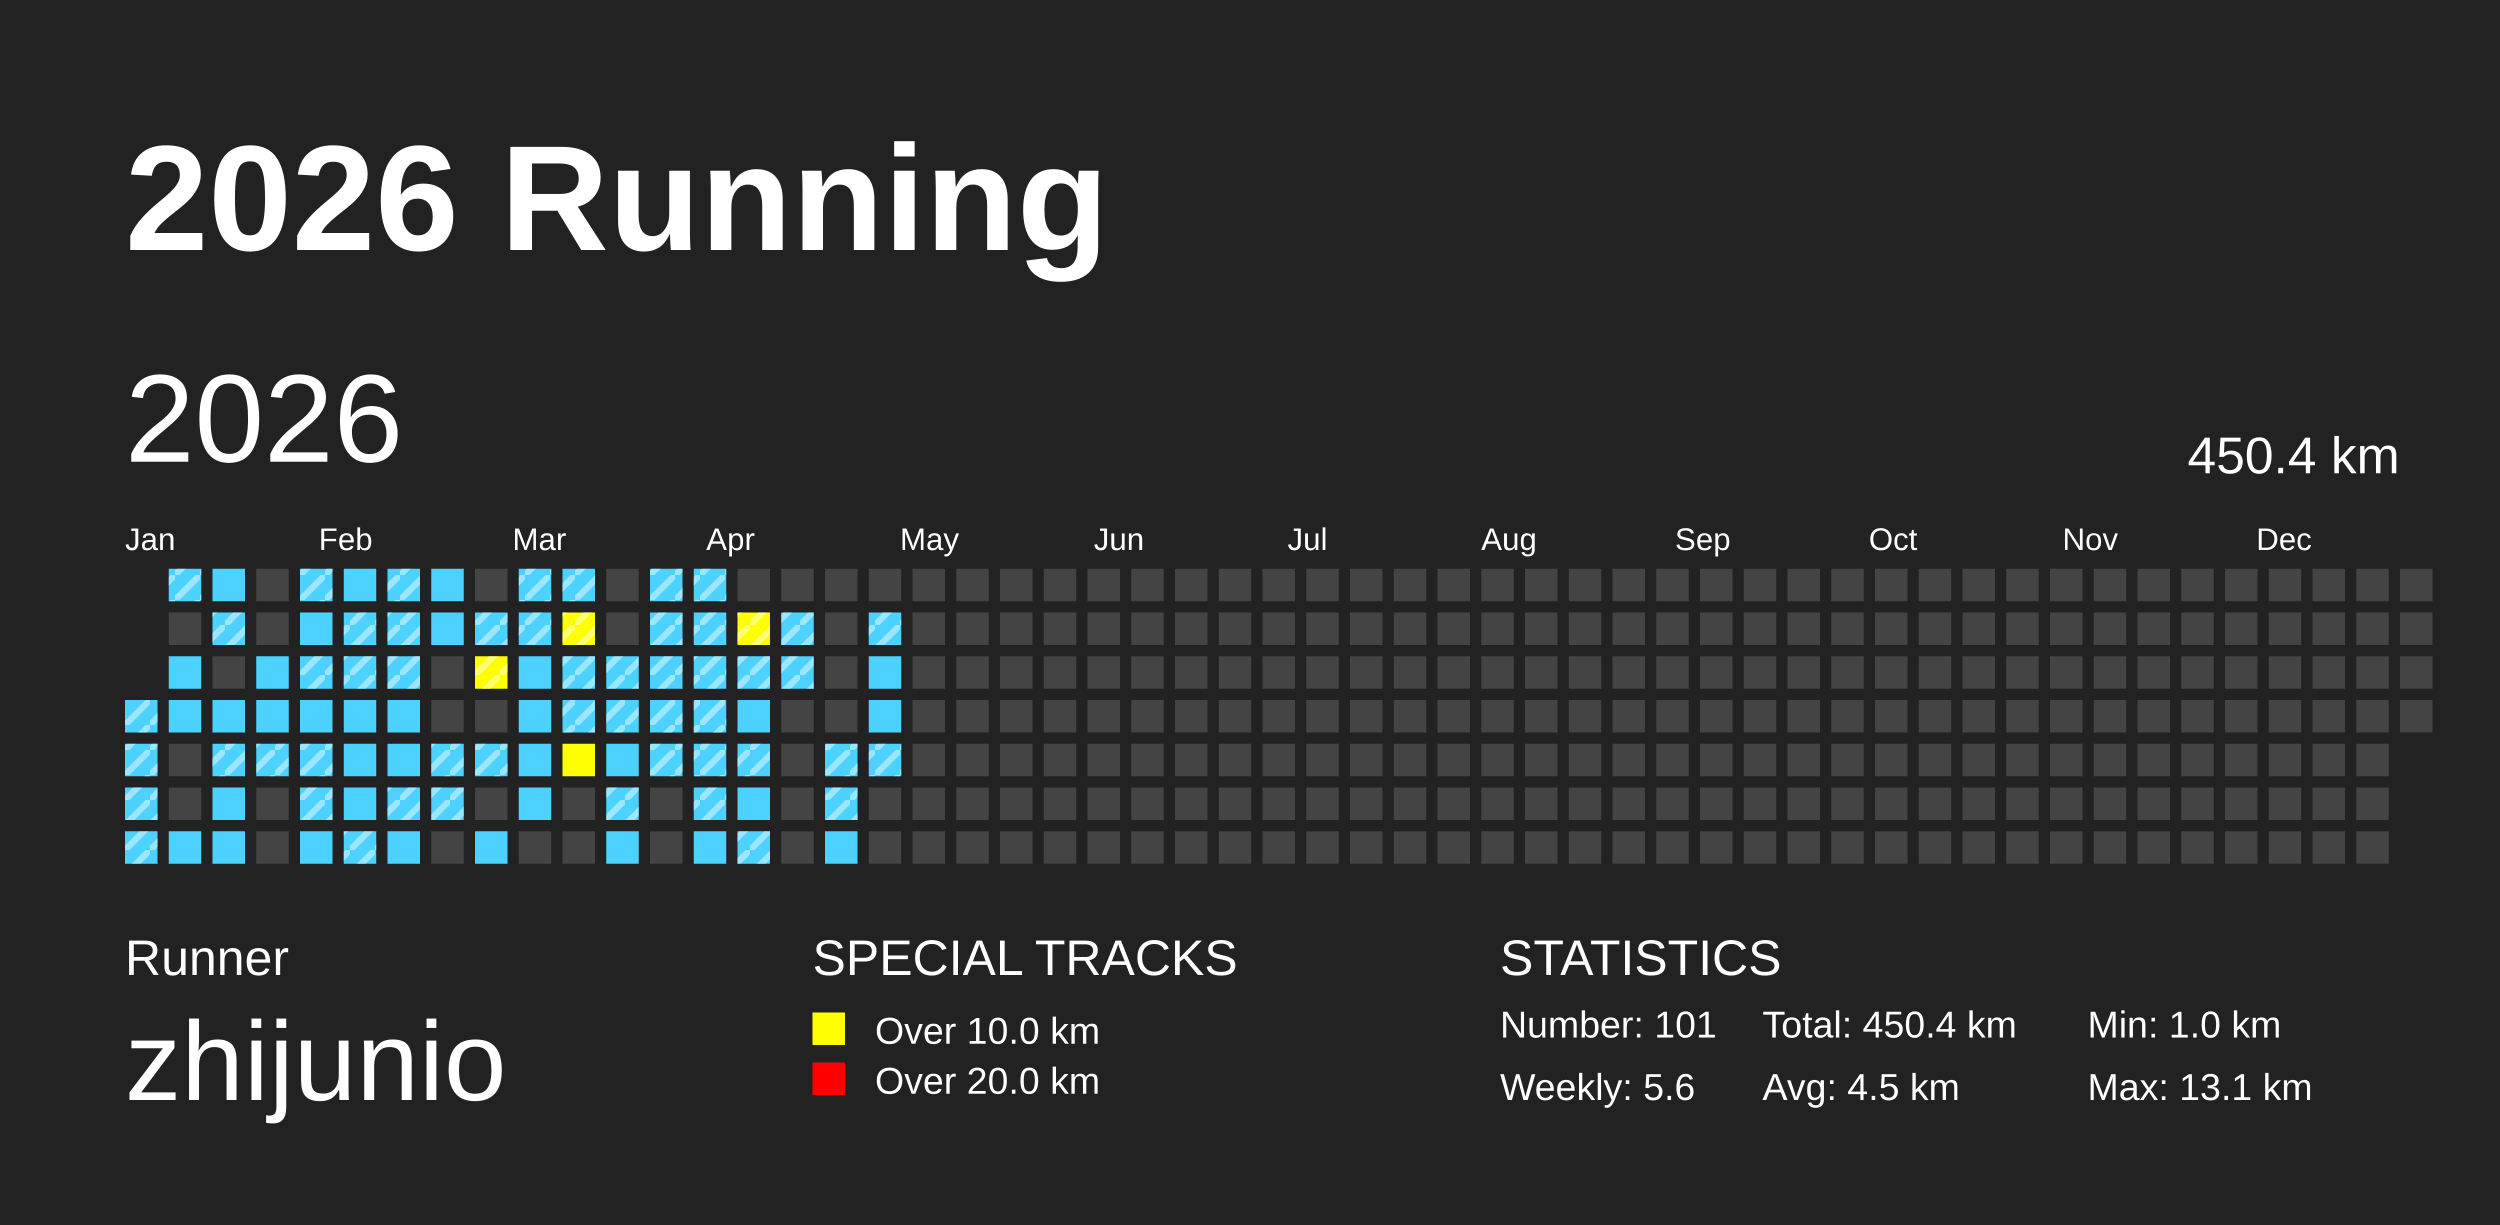
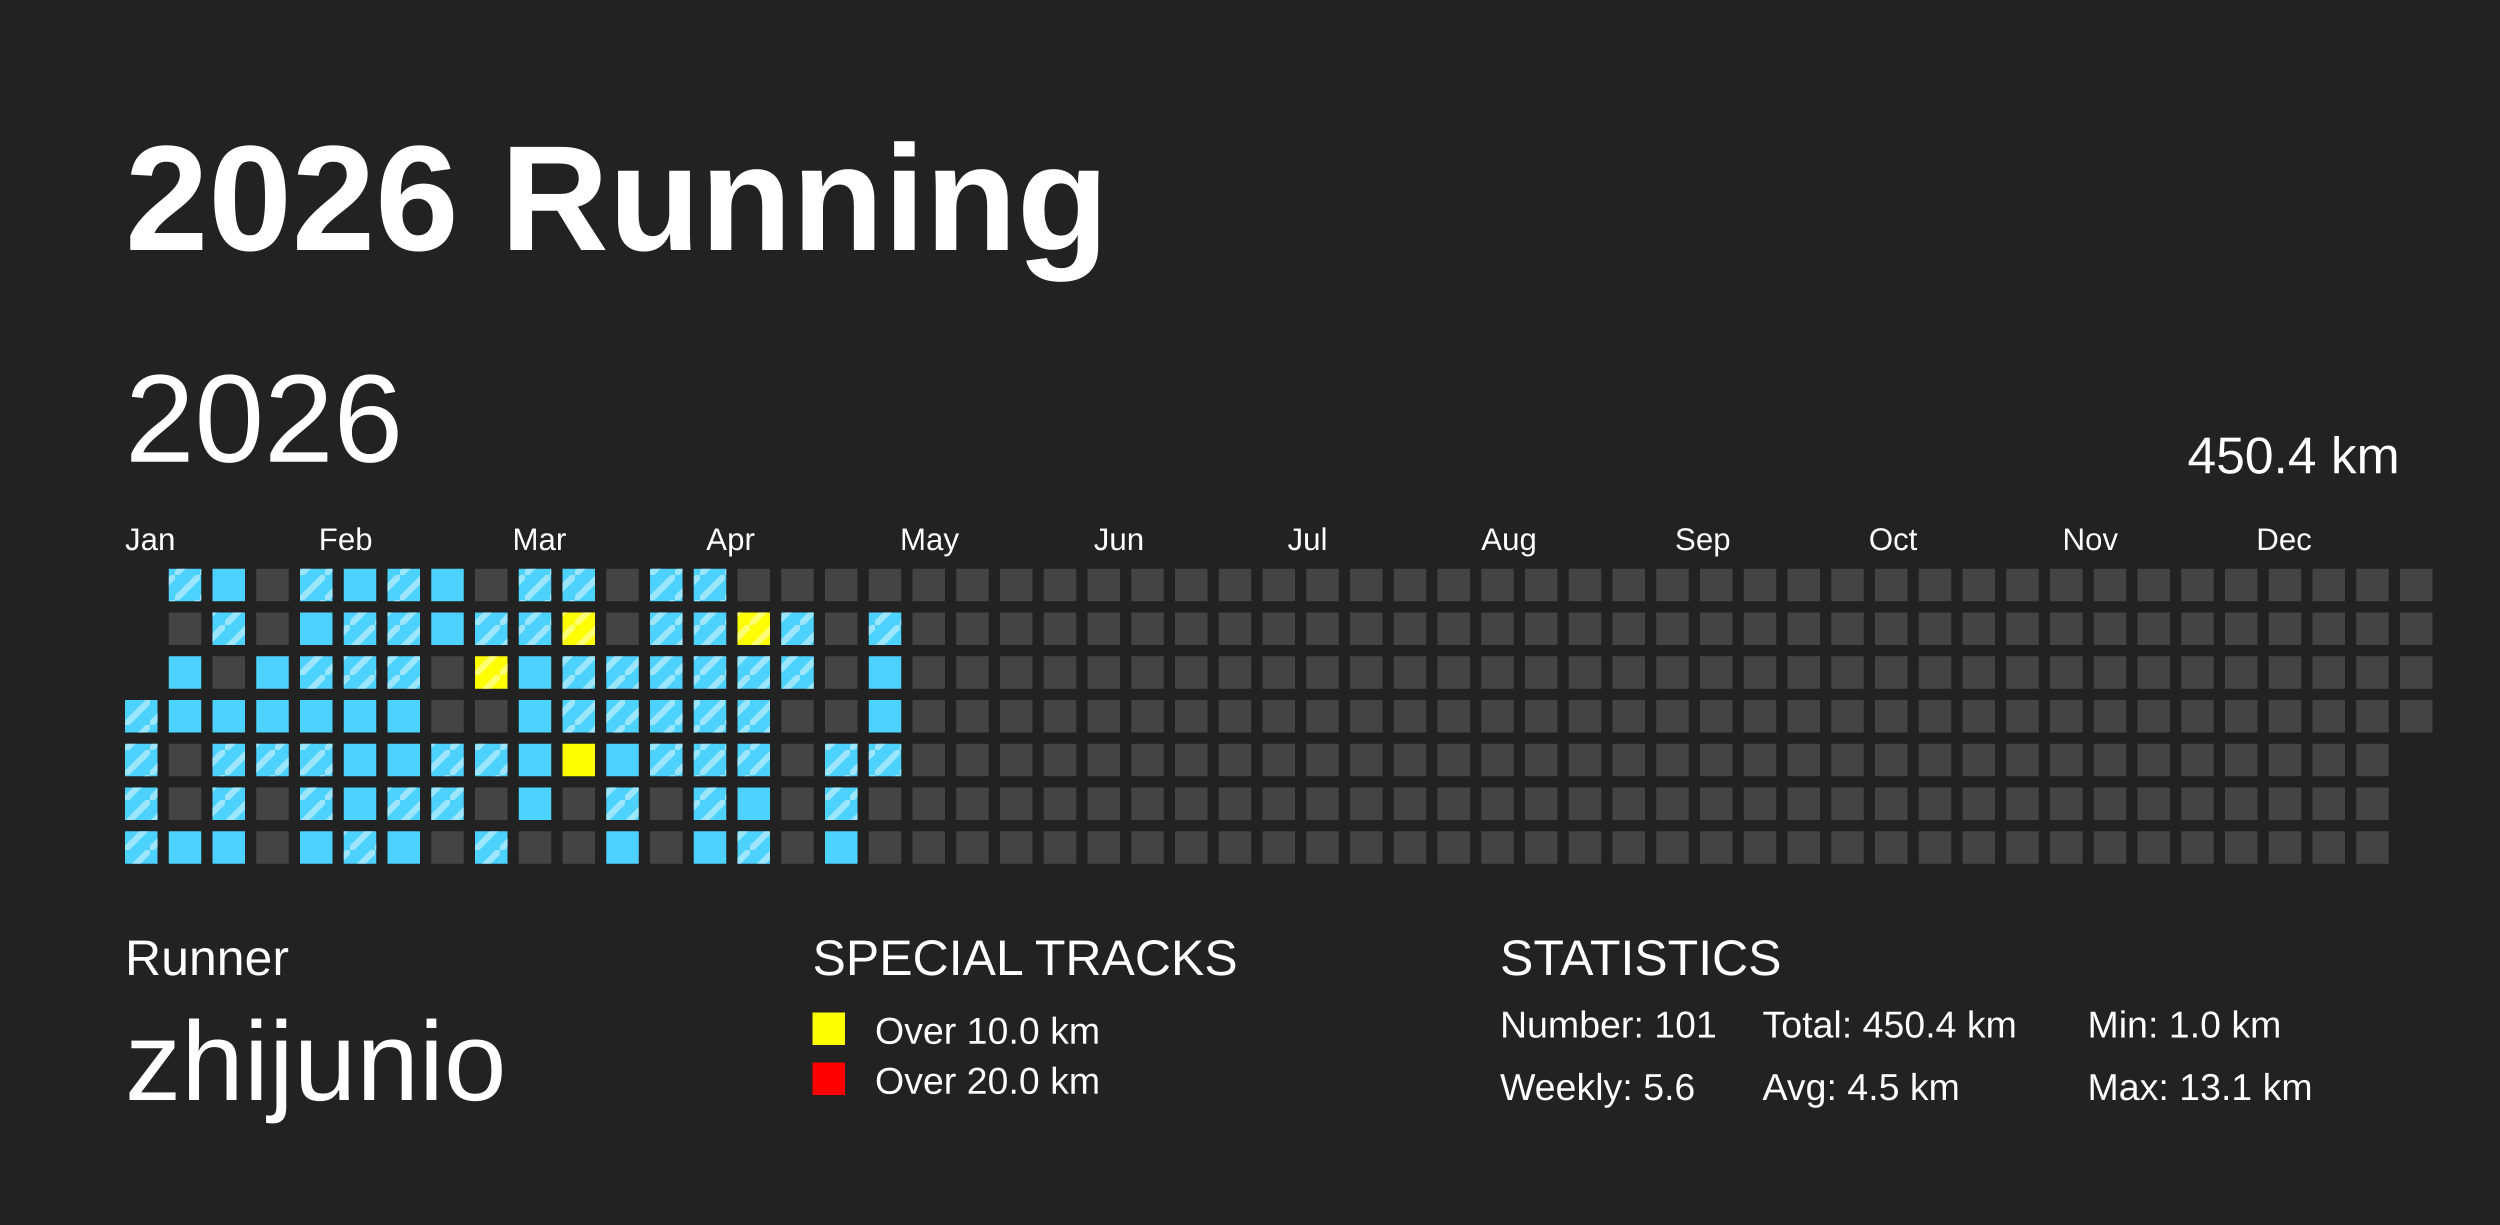
<svg xmlns="http://www.w3.org/2000/svg" baseProfile="full" height="98mm" version="1.1" viewBox="0,0,200,98" width="200mm">
  <defs>
    <pattern height="2" id="indoor-stripe" patternUnits="userSpaceOnUse" width="2">
      <line stroke="white" stroke-opacity="0.45" stroke-width="0.5" x1="0" x2="2" y1="2" y2="0" />
    </pattern>
  </defs>
  <rect fill="#222222" height="98" width="200" x="0" y="0" />
  <text fill="#FFFFFF" style="font-size:12px; font-family:Arial; font-weight:bold;" x="10" y="20">2026 Running</text>
  <text fill="#FFFFFF" style="font-size:4px; font-family:Arial" x="10" y="78">Runner</text>
  <text fill="#FFFFFF" style="font-size:9px; font-family:Arial" x="10" y="88">zhijunio</text>
  <text fill="#FFFFFF" style="font-size:4px; font-family:Arial" x="65" y="78">SPECIAL TRACKS</text>
  <rect fill="yellow" height="2.6" width="2.6" x="65" y="81" />
  <text fill="#FFFFFF" style="font-size:3px; font-family:Arial" x="70" y="83.5">Over 10.0 km</text>
  <rect fill="red" height="2.6" width="2.6" x="65" y="85" />
  <text fill="#FFFFFF" style="font-size:3px; font-family:Arial" x="70" y="87.5">Over 20.0 km</text>
  <text fill="#FFFFFF" style="font-size:4px; font-family:Arial" x="120" y="78">STATISTICS</text>
  <text fill="#FFFFFF" style="font-size:3px; font-family:Arial" x="120" y="83">Number: 101</text>
  <text fill="#FFFFFF" style="font-size:3px; font-family:Arial" x="120" y="88">Weekly: 5.6</text>
  <text fill="#FFFFFF" style="font-size:3px; font-family:Arial" x="141" y="83">Total: 450.4 km</text>
  <text fill="#FFFFFF" style="font-size:3px; font-family:Arial" x="141" y="88">Avg: 4.5 km</text>
  <text fill="#FFFFFF" style="font-size:3px; font-family:Arial" x="167" y="83">Min: 1.0 km</text>
  <text fill="#FFFFFF" style="font-size:3px; font-family:Arial" x="167" y="88">Max: 13.1 km</text>
  <text dominant-baseline="hanging" fill="#FFFFFF" style="font-size:10.0px; font-family:Arial;" x="10" y="30">2026</text>
  <text dominant-baseline="hanging" fill="#FFFFFF" style="font-size:4.125px; font-family:Arial;" x="175" y="35">450.4 km</text>
  <text fill="#FFFFFF" style="font-size:2.5px; font-family:Arial" x="10.0" y="44">Jan</text>
  <text fill="#FFFFFF" style="font-size:2.5px; font-family:Arial" x="25.5" y="44">Feb</text>
  <text fill="#FFFFFF" style="font-size:2.5px; font-family:Arial" x="41.0" y="44">Mar</text>
  <text fill="#FFFFFF" style="font-size:2.5px; font-family:Arial" x="56.5" y="44">Apr</text>
  <text fill="#FFFFFF" style="font-size:2.5px; font-family:Arial" x="72.0" y="44">May</text>
  <text fill="#FFFFFF" style="font-size:2.5px; font-family:Arial" x="87.5" y="44">Jun</text>
  <text fill="#FFFFFF" style="font-size:2.5px; font-family:Arial" x="103.0" y="44">Jul</text>
  <text fill="#FFFFFF" style="font-size:2.5px; font-family:Arial" x="118.5" y="44">Aug</text>
  <text fill="#FFFFFF" style="font-size:2.5px; font-family:Arial" x="134.0" y="44">Sep</text>
  <text fill="#FFFFFF" style="font-size:2.5px; font-family:Arial" x="149.5" y="44">Oct</text>
  <text fill="#FFFFFF" style="font-size:2.5px; font-family:Arial" x="165.0" y="44">Nov</text>
  <text fill="#FFFFFF" style="font-size:2.5px; font-family:Arial" x="180.5" y="44">Dec</text>
  <rect fill="#4DD2FF" height="2.6" width="2.6" x="10.0" y="56.0" />
  <rect fill="url(#indoor-stripe)" height="2.6" width="2.6" x="10.0" y="56.0" />
  <rect fill="#4DD2FF" height="2.6" width="2.6" x="10.0" y="59.5" />
  <rect fill="url(#indoor-stripe)" height="2.6" width="2.6" x="10.0" y="59.5" />
  <rect fill="#4DD2FF" height="2.6" width="2.6" x="10.0" y="63.0" />
  <rect fill="url(#indoor-stripe)" height="2.6" width="2.6" x="10.0" y="63.0" />
  <rect fill="#4DD2FF" height="2.6" width="2.6" x="10.0" y="66.5" />
  <rect fill="url(#indoor-stripe)" height="2.6" width="2.6" x="10.0" y="66.5" />
  <rect fill="#4DD2FF" height="2.6" width="2.6" x="13.5" y="45.5" />
  <rect fill="url(#indoor-stripe)" height="2.6" width="2.6" x="13.5" y="45.5" />
  <rect fill="#444444" height="2.6" width="2.6" x="13.5" y="49.0" />
  <rect fill="#4DD2FF" height="2.6" width="2.6" x="13.5" y="52.5" />
  <rect fill="#4DD2FF" height="2.6" width="2.6" x="13.5" y="56.0" />
  <rect fill="#444444" height="2.6" width="2.6" x="13.5" y="59.5" />
  <rect fill="#444444" height="2.6" width="2.6" x="13.5" y="63.0" />
  <rect fill="#4DD2FF" height="2.6" width="2.6" x="13.5" y="66.5" />
  <rect fill="#4DD2FF" height="2.6" width="2.6" x="17.0" y="45.5" />
  <rect fill="#4DD2FF" height="2.6" width="2.6" x="17.0" y="49.0" />
  <rect fill="url(#indoor-stripe)" height="2.6" width="2.6" x="17.0" y="49.0" />
  <rect fill="#444444" height="2.6" width="2.6" x="17.0" y="52.5" />
  <rect fill="#4DD2FF" height="2.6" width="2.6" x="17.0" y="56.0" />
  <rect fill="#4DD2FF" height="2.6" width="2.6" x="17.0" y="59.5" />
  <rect fill="url(#indoor-stripe)" height="2.6" width="2.6" x="17.0" y="59.5" />
  <rect fill="#4DD2FF" height="2.6" width="2.6" x="17.0" y="63.0" />
+   <rect fill="url(#indoor-stripe)" height="2.6" width="2.6" x="17.0" y="63.0" />
  <rect fill="#4DD2FF" height="2.6" width="2.6" x="17.0" y="66.5" />
  <rect fill="#444444" height="2.6" width="2.6" x="20.5" y="45.5" />
  <rect fill="#444444" height="2.6" width="2.6" x="20.5" y="49.0" />
  <rect fill="#4DD2FF" height="2.6" width="2.6" x="20.5" y="52.5" />
  <rect fill="#4DD2FF" height="2.6" width="2.6" x="20.5" y="56.0" />
  <rect fill="#4DD2FF" height="2.6" width="2.6" x="20.5" y="59.5" />
  <rect fill="url(#indoor-stripe)" height="2.6" width="2.6" x="20.5" y="59.5" />
  <rect fill="#444444" height="2.6" width="2.6" x="20.5" y="63.0" />
  <rect fill="#444444" height="2.6" width="2.6" x="20.5" y="66.5" />
  <rect fill="#4DD2FF" height="2.6" width="2.6" x="24.0" y="45.5" />
  <rect fill="url(#indoor-stripe)" height="2.6" width="2.6" x="24.0" y="45.5" />
  <rect fill="#4DD2FF" height="2.6" width="2.6" x="24.0" y="49.0" />
  <rect fill="#4DD2FF" height="2.6" width="2.6" x="24.0" y="52.5" />
  <rect fill="url(#indoor-stripe)" height="2.6" width="2.6" x="24.0" y="52.5" />
  <rect fill="#4DD2FF" height="2.6" width="2.6" x="24.0" y="56.0" />
  <rect fill="#4DD2FF" height="2.6" width="2.6" x="24.0" y="59.5" />
  <rect fill="url(#indoor-stripe)" height="2.6" width="2.6" x="24.0" y="59.5" />
  <rect fill="#4DD2FF" height="2.6" width="2.6" x="24.0" y="63.0" />
  <rect fill="url(#indoor-stripe)" height="2.6" width="2.6" x="24.0" y="63.0" />
  <rect fill="#4DD2FF" height="2.6" width="2.6" x="24.0" y="66.5" />
  <rect fill="#4DD2FF" height="2.6" width="2.6" x="27.5" y="45.5" />
  <rect fill="#4DD2FF" height="2.6" width="2.6" x="27.5" y="49.0" />
  <rect fill="url(#indoor-stripe)" height="2.6" width="2.6" x="27.5" y="49.0" />
  <rect fill="#4DD2FF" height="2.6" width="2.6" x="27.5" y="52.5" />
  <rect fill="url(#indoor-stripe)" height="2.6" width="2.6" x="27.5" y="52.5" />
  <rect fill="#4DD2FF" height="2.6" width="2.6" x="27.5" y="56.0" />
  <rect fill="#4DD2FF" height="2.6" width="2.6" x="27.5" y="59.5" />
  <rect fill="#4DD2FF" height="2.6" width="2.6" x="27.5" y="63.0" />
  <rect fill="#4DD2FF" height="2.6" width="2.6" x="27.5" y="66.5" />
  <rect fill="url(#indoor-stripe)" height="2.6" width="2.6" x="27.5" y="66.5" />
  <rect fill="#4DD2FF" height="2.6" width="2.6" x="31.0" y="45.5" />
  <rect fill="url(#indoor-stripe)" height="2.6" width="2.6" x="31.0" y="45.5" />
  <rect fill="#4DD2FF" height="2.6" width="2.6" x="31.0" y="49.0" />
  <rect fill="url(#indoor-stripe)" height="2.6" width="2.6" x="31.0" y="49.0" />
  <rect fill="#4DD2FF" height="2.6" width="2.6" x="31.0" y="52.5" />
  <rect fill="url(#indoor-stripe)" height="2.6" width="2.6" x="31.0" y="52.5" />
  <rect fill="#4DD2FF" height="2.6" width="2.6" x="31.0" y="56.0" />
  <rect fill="#4DD2FF" height="2.6" width="2.6" x="31.0" y="59.5" />
  <rect fill="#4DD2FF" height="2.6" width="2.6" x="31.0" y="63.0" />
  <rect fill="url(#indoor-stripe)" height="2.6" width="2.6" x="31.0" y="63.0" />
  <rect fill="#4DD2FF" height="2.6" width="2.6" x="31.0" y="66.5" />
  <rect fill="#4DD2FF" height="2.6" width="2.6" x="34.5" y="45.5" />
  <rect fill="#4DD2FF" height="2.6" width="2.6" x="34.5" y="49.0" />
  <rect fill="#444444" height="2.6" width="2.6" x="34.5" y="52.5" />
  <rect fill="#444444" height="2.6" width="2.6" x="34.5" y="56.0" />
  <rect fill="#4DD2FF" height="2.6" width="2.6" x="34.5" y="59.5" />
  <rect fill="url(#indoor-stripe)" height="2.6" width="2.6" x="34.5" y="59.5" />
  <rect fill="#4DD2FF" height="2.6" width="2.6" x="34.5" y="63.0" />
  <rect fill="url(#indoor-stripe)" height="2.6" width="2.6" x="34.5" y="63.0" />
  <rect fill="#444444" height="2.6" width="2.6" x="34.5" y="66.5" />
  <rect fill="#444444" height="2.6" width="2.6" x="38.0" y="45.5" />
  <rect fill="#4DD2FF" height="2.6" width="2.6" x="38.0" y="49.0" />
  <rect fill="url(#indoor-stripe)" height="2.6" width="2.6" x="38.0" y="49.0" />
  <rect fill="yellow" height="2.6" width="2.6" x="38.0" y="52.5" />
  <rect fill="url(#indoor-stripe)" height="2.6" width="2.6" x="38.0" y="52.5" />
  <rect fill="#444444" height="2.6" width="2.6" x="38.0" y="56.0" />
  <rect fill="#4DD2FF" height="2.6" width="2.6" x="38.0" y="59.5" />
  <rect fill="url(#indoor-stripe)" height="2.6" width="2.6" x="38.0" y="59.5" />
  <rect fill="#444444" height="2.6" width="2.6" x="38.0" y="63.0" />
  <rect fill="#4DD2FF" height="2.6" width="2.6" x="38.0" y="66.5" />
+   <rect fill="url(#indoor-stripe)" height="2.6" width="2.6" x="38.0" y="66.5" />
  <rect fill="#4DD2FF" height="2.6" width="2.6" x="41.5" y="45.5" />
  <rect fill="url(#indoor-stripe)" height="2.6" width="2.6" x="41.5" y="45.5" />
  <rect fill="#4DD2FF" height="2.6" width="2.6" x="41.5" y="49.0" />
  <rect fill="url(#indoor-stripe)" height="2.6" width="2.6" x="41.5" y="49.0" />
  <rect fill="#4DD2FF" height="2.6" width="2.6" x="41.5" y="52.5" />
  <rect fill="#4DD2FF" height="2.6" width="2.6" x="41.5" y="56.0" />
  <rect fill="#4DD2FF" height="2.6" width="2.6" x="41.5" y="59.5" />
  <rect fill="#4DD2FF" height="2.6" width="2.6" x="41.5" y="63.0" />
  <rect fill="#444444" height="2.6" width="2.6" x="41.5" y="66.5" />
  <rect fill="#4DD2FF" height="2.6" width="2.6" x="45.0" y="45.5" />
  <rect fill="url(#indoor-stripe)" height="2.6" width="2.6" x="45.0" y="45.5" />
  <rect fill="yellow" height="2.6" width="2.6" x="45.0" y="49.0" />
  <rect fill="url(#indoor-stripe)" height="2.6" width="2.6" x="45.0" y="49.0" />
  <rect fill="#4DD2FF" height="2.6" width="2.6" x="45.0" y="52.5" />
  <rect fill="url(#indoor-stripe)" height="2.6" width="2.6" x="45.0" y="52.5" />
  <rect fill="#4DD2FF" height="2.6" width="2.6" x="45.0" y="56.0" />
  <rect fill="url(#indoor-stripe)" height="2.6" width="2.6" x="45.0" y="56.0" />
  <rect fill="yellow" height="2.6" width="2.6" x="45.0" y="59.5" />
  <rect fill="#444444" height="2.6" width="2.6" x="45.0" y="63.0" />
  <rect fill="#444444" height="2.6" width="2.6" x="45.0" y="66.5" />
  <rect fill="#444444" height="2.6" width="2.6" x="48.5" y="45.5" />
  <rect fill="#444444" height="2.6" width="2.6" x="48.5" y="49.0" />
  <rect fill="#4DD2FF" height="2.6" width="2.6" x="48.5" y="52.5" />
  <rect fill="url(#indoor-stripe)" height="2.6" width="2.6" x="48.5" y="52.5" />
  <rect fill="#4DD2FF" height="2.6" width="2.6" x="48.5" y="56.0" />
  <rect fill="url(#indoor-stripe)" height="2.6" width="2.6" x="48.5" y="56.0" />
  <rect fill="#4DD2FF" height="2.6" width="2.6" x="48.5" y="59.5" />
  <rect fill="#4DD2FF" height="2.6" width="2.6" x="48.5" y="63.0" />
  <rect fill="url(#indoor-stripe)" height="2.6" width="2.6" x="48.5" y="63.0" />
  <rect fill="#4DD2FF" height="2.6" width="2.6" x="48.5" y="66.5" />
  <rect fill="#4DD2FF" height="2.6" width="2.6" x="52.0" y="45.5" />
  <rect fill="url(#indoor-stripe)" height="2.6" width="2.6" x="52.0" y="45.5" />
  <rect fill="#4DD2FF" height="2.6" width="2.6" x="52.0" y="49.0" />
  <rect fill="url(#indoor-stripe)" height="2.6" width="2.6" x="52.0" y="49.0" />
  <rect fill="#4DD2FF" height="2.6" width="2.6" x="52.0" y="52.5" />
  <rect fill="url(#indoor-stripe)" height="2.6" width="2.6" x="52.0" y="52.5" />
  <rect fill="#4DD2FF" height="2.6" width="2.6" x="52.0" y="56.0" />
  <rect fill="url(#indoor-stripe)" height="2.6" width="2.6" x="52.0" y="56.0" />
  <rect fill="#4DD2FF" height="2.6" width="2.6" x="52.0" y="59.5" />
  <rect fill="url(#indoor-stripe)" height="2.6" width="2.6" x="52.0" y="59.5" />
  <rect fill="#444444" height="2.6" width="2.6" x="52.0" y="63.0" />
  <rect fill="#444444" height="2.6" width="2.6" x="52.0" y="66.5" />
  <rect fill="#4DD2FF" height="2.6" width="2.6" x="55.5" y="45.5" />
  <rect fill="url(#indoor-stripe)" height="2.6" width="2.6" x="55.5" y="45.5" />
  <rect fill="#4DD2FF" height="2.6" width="2.6" x="55.5" y="49.0" />
  <rect fill="url(#indoor-stripe)" height="2.6" width="2.6" x="55.5" y="49.0" />
  <rect fill="#4DD2FF" height="2.6" width="2.6" x="55.5" y="52.5" />
  <rect fill="url(#indoor-stripe)" height="2.6" width="2.6" x="55.5" y="52.5" />
  <rect fill="#4DD2FF" height="2.6" width="2.6" x="55.5" y="56.0" />
  <rect fill="url(#indoor-stripe)" height="2.6" width="2.6" x="55.5" y="56.0" />
  <rect fill="#4DD2FF" height="2.6" width="2.6" x="55.5" y="59.5" />
  <rect fill="url(#indoor-stripe)" height="2.6" width="2.6" x="55.5" y="59.5" />
  <rect fill="#4DD2FF" height="2.6" width="2.6" x="55.5" y="63.0" />
  <rect fill="url(#indoor-stripe)" height="2.6" width="2.6" x="55.5" y="63.0" />
  <rect fill="#4DD2FF" height="2.6" width="2.6" x="55.5" y="66.5" />
  <rect fill="#444444" height="2.6" width="2.6" x="59.0" y="45.5" />
  <rect fill="yellow" height="2.6" width="2.6" x="59.0" y="49.0" />
  <rect fill="url(#indoor-stripe)" height="2.6" width="2.6" x="59.0" y="49.0" />
  <rect fill="#4DD2FF" height="2.6" width="2.6" x="59.0" y="52.5" />
  <rect fill="url(#indoor-stripe)" height="2.6" width="2.6" x="59.0" y="52.5" />
  <rect fill="#4DD2FF" height="2.6" width="2.6" x="59.0" y="56.0" />
+   <rect fill="url(#indoor-stripe)" height="2.6" width="2.6" x="59.0" y="56.0" />
  <rect fill="#4DD2FF" height="2.6" width="2.6" x="59.0" y="59.5" />
  <rect fill="url(#indoor-stripe)" height="2.6" width="2.6" x="59.0" y="59.5" />
  <rect fill="#4DD2FF" height="2.6" width="2.6" x="59.0" y="63.0" />
  <rect fill="#4DD2FF" height="2.6" width="2.6" x="59.0" y="66.5" />
  <rect fill="url(#indoor-stripe)" height="2.6" width="2.6" x="59.0" y="66.5" />
  <rect fill="#444444" height="2.6" width="2.6" x="62.5" y="45.5" />
  <rect fill="#4DD2FF" height="2.6" width="2.6" x="62.5" y="49.0" />
  <rect fill="url(#indoor-stripe)" height="2.6" width="2.6" x="62.5" y="49.0" />
  <rect fill="#4DD2FF" height="2.6" width="2.6" x="62.5" y="52.5" />
  <rect fill="url(#indoor-stripe)" height="2.6" width="2.6" x="62.5" y="52.5" />
  <rect fill="#444444" height="2.6" width="2.6" x="62.5" y="56.0" />
  <rect fill="#444444" height="2.6" width="2.6" x="62.5" y="59.5" />
  <rect fill="#444444" height="2.6" width="2.6" x="62.5" y="63.0" />
  <rect fill="#444444" height="2.6" width="2.6" x="62.5" y="66.5" />
  <rect fill="#444444" height="2.6" width="2.6" x="66.0" y="45.5" />
  <rect fill="#444444" height="2.6" width="2.6" x="66.0" y="49.0" />
  <rect fill="#444444" height="2.6" width="2.6" x="66.0" y="52.5" />
  <rect fill="#444444" height="2.6" width="2.6" x="66.0" y="56.0" />
  <rect fill="#4DD2FF" height="2.6" width="2.6" x="66.0" y="59.5" />
  <rect fill="url(#indoor-stripe)" height="2.6" width="2.6" x="66.0" y="59.5" />
  <rect fill="#4DD2FF" height="2.6" width="2.6" x="66.0" y="63.0" />
  <rect fill="url(#indoor-stripe)" height="2.6" width="2.6" x="66.0" y="63.0" />
  <rect fill="#4DD2FF" height="2.6" width="2.6" x="66.0" y="66.5" />
  <rect fill="#444444" height="2.6" width="2.6" x="69.5" y="45.5" />
  <rect fill="#4DD2FF" height="2.6" width="2.6" x="69.5" y="49.0" />
  <rect fill="url(#indoor-stripe)" height="2.6" width="2.6" x="69.5" y="49.0" />
  <rect fill="#4DD2FF" height="2.6" width="2.6" x="69.5" y="52.5" />
  <rect fill="#4DD2FF" height="2.6" width="2.6" x="69.5" y="56.0" />
  <rect fill="#4DD2FF" height="2.6" width="2.6" x="69.5" y="59.5" />
  <rect fill="url(#indoor-stripe)" height="2.6" width="2.6" x="69.5" y="59.5" />
  <rect fill="#444444" height="2.6" width="2.6" x="69.5" y="63.0" />
  <rect fill="#444444" height="2.6" width="2.6" x="69.5" y="66.5" />
  <rect fill="#444444" height="2.6" width="2.6" x="73.0" y="45.5" />
  <rect fill="#444444" height="2.6" width="2.6" x="73.0" y="49.0" />
  <rect fill="#444444" height="2.6" width="2.6" x="73.0" y="52.5" />
  <rect fill="#444444" height="2.6" width="2.6" x="73.0" y="56.0" />
  <rect fill="#444444" height="2.6" width="2.6" x="73.0" y="59.5" />
  <rect fill="#444444" height="2.6" width="2.6" x="73.0" y="63.0" />
  <rect fill="#444444" height="2.6" width="2.6" x="73.0" y="66.5" />
  <rect fill="#444444" height="2.6" width="2.6" x="76.5" y="45.5" />
  <rect fill="#444444" height="2.6" width="2.6" x="76.5" y="49.0" />
  <rect fill="#444444" height="2.6" width="2.6" x="76.5" y="52.5" />
  <rect fill="#444444" height="2.6" width="2.6" x="76.5" y="56.0" />
  <rect fill="#444444" height="2.6" width="2.6" x="76.5" y="59.5" />
  <rect fill="#444444" height="2.6" width="2.6" x="76.5" y="63.0" />
  <rect fill="#444444" height="2.6" width="2.6" x="76.5" y="66.5" />
  <rect fill="#444444" height="2.6" width="2.6" x="80.0" y="45.5" />
  <rect fill="#444444" height="2.6" width="2.6" x="80.0" y="49.0" />
  <rect fill="#444444" height="2.6" width="2.6" x="80.0" y="52.5" />
  <rect fill="#444444" height="2.6" width="2.6" x="80.0" y="56.0" />
  <rect fill="#444444" height="2.6" width="2.6" x="80.0" y="59.5" />
  <rect fill="#444444" height="2.6" width="2.6" x="80.0" y="63.0" />
  <rect fill="#444444" height="2.6" width="2.6" x="80.0" y="66.5" />
  <rect fill="#444444" height="2.6" width="2.6" x="83.5" y="45.5" />
  <rect fill="#444444" height="2.6" width="2.6" x="83.5" y="49.0" />
  <rect fill="#444444" height="2.6" width="2.6" x="83.5" y="52.5" />
  <rect fill="#444444" height="2.6" width="2.6" x="83.5" y="56.0" />
  <rect fill="#444444" height="2.6" width="2.6" x="83.5" y="59.5" />
  <rect fill="#444444" height="2.6" width="2.6" x="83.5" y="63.0" />
  <rect fill="#444444" height="2.6" width="2.6" x="83.5" y="66.5" />
  <rect fill="#444444" height="2.6" width="2.6" x="87.0" y="45.5" />
  <rect fill="#444444" height="2.6" width="2.6" x="87.0" y="49.0" />
  <rect fill="#444444" height="2.6" width="2.6" x="87.0" y="52.5" />
  <rect fill="#444444" height="2.6" width="2.6" x="87.0" y="56.0" />
  <rect fill="#444444" height="2.6" width="2.6" x="87.0" y="59.5" />
  <rect fill="#444444" height="2.6" width="2.6" x="87.0" y="63.0" />
  <rect fill="#444444" height="2.6" width="2.6" x="87.0" y="66.5" />
  <rect fill="#444444" height="2.6" width="2.6" x="90.5" y="45.5" />
  <rect fill="#444444" height="2.6" width="2.6" x="90.5" y="49.0" />
  <rect fill="#444444" height="2.6" width="2.6" x="90.5" y="52.5" />
  <rect fill="#444444" height="2.6" width="2.6" x="90.5" y="56.0" />
  <rect fill="#444444" height="2.6" width="2.6" x="90.5" y="59.5" />
  <rect fill="#444444" height="2.6" width="2.6" x="90.5" y="63.0" />
  <rect fill="#444444" height="2.6" width="2.6" x="90.5" y="66.5" />
  <rect fill="#444444" height="2.6" width="2.6" x="94.0" y="45.5" />
  <rect fill="#444444" height="2.6" width="2.6" x="94.0" y="49.0" />
  <rect fill="#444444" height="2.6" width="2.6" x="94.0" y="52.5" />
  <rect fill="#444444" height="2.6" width="2.6" x="94.0" y="56.0" />
  <rect fill="#444444" height="2.6" width="2.6" x="94.0" y="59.5" />
  <rect fill="#444444" height="2.6" width="2.6" x="94.0" y="63.0" />
  <rect fill="#444444" height="2.6" width="2.6" x="94.0" y="66.5" />
  <rect fill="#444444" height="2.6" width="2.6" x="97.5" y="45.5" />
  <rect fill="#444444" height="2.6" width="2.6" x="97.5" y="49.0" />
  <rect fill="#444444" height="2.6" width="2.6" x="97.5" y="52.5" />
  <rect fill="#444444" height="2.6" width="2.6" x="97.5" y="56.0" />
  <rect fill="#444444" height="2.6" width="2.6" x="97.5" y="59.5" />
  <rect fill="#444444" height="2.6" width="2.6" x="97.5" y="63.0" />
  <rect fill="#444444" height="2.6" width="2.6" x="97.5" y="66.5" />
  <rect fill="#444444" height="2.6" width="2.6" x="101.0" y="45.5" />
  <rect fill="#444444" height="2.6" width="2.6" x="101.0" y="49.0" />
  <rect fill="#444444" height="2.6" width="2.6" x="101.0" y="52.5" />
  <rect fill="#444444" height="2.6" width="2.6" x="101.0" y="56.0" />
  <rect fill="#444444" height="2.6" width="2.6" x="101.0" y="59.5" />
  <rect fill="#444444" height="2.6" width="2.6" x="101.0" y="63.0" />
  <rect fill="#444444" height="2.6" width="2.6" x="101.0" y="66.5" />
  <rect fill="#444444" height="2.6" width="2.6" x="104.5" y="45.5" />
  <rect fill="#444444" height="2.6" width="2.6" x="104.5" y="49.0" />
  <rect fill="#444444" height="2.6" width="2.6" x="104.5" y="52.5" />
  <rect fill="#444444" height="2.6" width="2.6" x="104.5" y="56.0" />
  <rect fill="#444444" height="2.6" width="2.6" x="104.5" y="59.5" />
  <rect fill="#444444" height="2.6" width="2.6" x="104.5" y="63.0" />
  <rect fill="#444444" height="2.6" width="2.6" x="104.5" y="66.5" />
  <rect fill="#444444" height="2.6" width="2.6" x="108.0" y="45.5" />
  <rect fill="#444444" height="2.6" width="2.6" x="108.0" y="49.0" />
  <rect fill="#444444" height="2.6" width="2.6" x="108.0" y="52.5" />
  <rect fill="#444444" height="2.6" width="2.6" x="108.0" y="56.0" />
  <rect fill="#444444" height="2.6" width="2.6" x="108.0" y="59.5" />
  <rect fill="#444444" height="2.6" width="2.6" x="108.0" y="63.0" />
  <rect fill="#444444" height="2.6" width="2.6" x="108.0" y="66.5" />
  <rect fill="#444444" height="2.6" width="2.6" x="111.5" y="45.5" />
  <rect fill="#444444" height="2.6" width="2.6" x="111.5" y="49.0" />
  <rect fill="#444444" height="2.6" width="2.6" x="111.5" y="52.5" />
  <rect fill="#444444" height="2.6" width="2.6" x="111.5" y="56.0" />
  <rect fill="#444444" height="2.6" width="2.6" x="111.5" y="59.5" />
  <rect fill="#444444" height="2.6" width="2.6" x="111.5" y="63.0" />
  <rect fill="#444444" height="2.6" width="2.6" x="111.5" y="66.5" />
  <rect fill="#444444" height="2.6" width="2.6" x="115.0" y="45.5" />
  <rect fill="#444444" height="2.6" width="2.6" x="115.0" y="49.0" />
  <rect fill="#444444" height="2.6" width="2.6" x="115.0" y="52.5" />
  <rect fill="#444444" height="2.6" width="2.6" x="115.0" y="56.0" />
  <rect fill="#444444" height="2.6" width="2.6" x="115.0" y="59.5" />
  <rect fill="#444444" height="2.6" width="2.6" x="115.0" y="63.0" />
  <rect fill="#444444" height="2.6" width="2.6" x="115.0" y="66.5" />
  <rect fill="#444444" height="2.6" width="2.6" x="118.5" y="45.5" />
  <rect fill="#444444" height="2.6" width="2.6" x="118.5" y="49.0" />
  <rect fill="#444444" height="2.6" width="2.6" x="118.5" y="52.5" />
  <rect fill="#444444" height="2.6" width="2.6" x="118.5" y="56.0" />
  <rect fill="#444444" height="2.6" width="2.6" x="118.5" y="59.5" />
  <rect fill="#444444" height="2.6" width="2.6" x="118.5" y="63.0" />
  <rect fill="#444444" height="2.6" width="2.6" x="118.5" y="66.5" />
  <rect fill="#444444" height="2.6" width="2.6" x="122.0" y="45.5" />
  <rect fill="#444444" height="2.6" width="2.6" x="122.0" y="49.0" />
  <rect fill="#444444" height="2.6" width="2.6" x="122.0" y="52.5" />
  <rect fill="#444444" height="2.6" width="2.6" x="122.0" y="56.0" />
  <rect fill="#444444" height="2.6" width="2.6" x="122.0" y="59.5" />
  <rect fill="#444444" height="2.6" width="2.6" x="122.0" y="63.0" />
  <rect fill="#444444" height="2.6" width="2.6" x="122.0" y="66.5" />
  <rect fill="#444444" height="2.6" width="2.6" x="125.5" y="45.5" />
  <rect fill="#444444" height="2.6" width="2.6" x="125.5" y="49.0" />
  <rect fill="#444444" height="2.6" width="2.6" x="125.5" y="52.5" />
  <rect fill="#444444" height="2.6" width="2.6" x="125.5" y="56.0" />
  <rect fill="#444444" height="2.6" width="2.6" x="125.5" y="59.5" />
  <rect fill="#444444" height="2.6" width="2.6" x="125.5" y="63.0" />
  <rect fill="#444444" height="2.6" width="2.6" x="125.5" y="66.5" />
  <rect fill="#444444" height="2.6" width="2.6" x="129.0" y="45.5" />
  <rect fill="#444444" height="2.6" width="2.6" x="129.0" y="49.0" />
  <rect fill="#444444" height="2.6" width="2.6" x="129.0" y="52.5" />
  <rect fill="#444444" height="2.6" width="2.6" x="129.0" y="56.0" />
  <rect fill="#444444" height="2.6" width="2.6" x="129.0" y="59.5" />
  <rect fill="#444444" height="2.6" width="2.6" x="129.0" y="63.0" />
  <rect fill="#444444" height="2.6" width="2.6" x="129.0" y="66.5" />
  <rect fill="#444444" height="2.6" width="2.6" x="132.5" y="45.5" />
  <rect fill="#444444" height="2.6" width="2.6" x="132.5" y="49.0" />
  <rect fill="#444444" height="2.6" width="2.6" x="132.5" y="52.5" />
  <rect fill="#444444" height="2.6" width="2.6" x="132.5" y="56.0" />
  <rect fill="#444444" height="2.6" width="2.6" x="132.5" y="59.5" />
  <rect fill="#444444" height="2.6" width="2.6" x="132.5" y="63.0" />
  <rect fill="#444444" height="2.6" width="2.6" x="132.5" y="66.5" />
  <rect fill="#444444" height="2.6" width="2.6" x="136.0" y="45.5" />
  <rect fill="#444444" height="2.6" width="2.6" x="136.0" y="49.0" />
  <rect fill="#444444" height="2.6" width="2.6" x="136.0" y="52.5" />
  <rect fill="#444444" height="2.6" width="2.6" x="136.0" y="56.0" />
  <rect fill="#444444" height="2.6" width="2.6" x="136.0" y="59.5" />
  <rect fill="#444444" height="2.6" width="2.6" x="136.0" y="63.0" />
  <rect fill="#444444" height="2.6" width="2.6" x="136.0" y="66.5" />
  <rect fill="#444444" height="2.6" width="2.6" x="139.5" y="45.5" />
  <rect fill="#444444" height="2.6" width="2.6" x="139.5" y="49.0" />
  <rect fill="#444444" height="2.6" width="2.6" x="139.5" y="52.5" />
  <rect fill="#444444" height="2.6" width="2.6" x="139.5" y="56.0" />
  <rect fill="#444444" height="2.6" width="2.6" x="139.5" y="59.5" />
  <rect fill="#444444" height="2.6" width="2.6" x="139.5" y="63.0" />
  <rect fill="#444444" height="2.6" width="2.6" x="139.5" y="66.5" />
  <rect fill="#444444" height="2.6" width="2.6" x="143.0" y="45.5" />
  <rect fill="#444444" height="2.6" width="2.6" x="143.0" y="49.0" />
  <rect fill="#444444" height="2.6" width="2.6" x="143.0" y="52.5" />
  <rect fill="#444444" height="2.6" width="2.6" x="143.0" y="56.0" />
  <rect fill="#444444" height="2.6" width="2.6" x="143.0" y="59.5" />
  <rect fill="#444444" height="2.6" width="2.6" x="143.0" y="63.0" />
  <rect fill="#444444" height="2.6" width="2.6" x="143.0" y="66.5" />
  <rect fill="#444444" height="2.6" width="2.6" x="146.5" y="45.5" />
  <rect fill="#444444" height="2.6" width="2.6" x="146.5" y="49.0" />
  <rect fill="#444444" height="2.6" width="2.6" x="146.5" y="52.5" />
  <rect fill="#444444" height="2.6" width="2.6" x="146.5" y="56.0" />
  <rect fill="#444444" height="2.6" width="2.6" x="146.5" y="59.5" />
  <rect fill="#444444" height="2.6" width="2.6" x="146.5" y="63.0" />
  <rect fill="#444444" height="2.6" width="2.6" x="146.5" y="66.5" />
  <rect fill="#444444" height="2.6" width="2.6" x="150.0" y="45.5" />
  <rect fill="#444444" height="2.6" width="2.6" x="150.0" y="49.0" />
  <rect fill="#444444" height="2.6" width="2.6" x="150.0" y="52.5" />
  <rect fill="#444444" height="2.6" width="2.6" x="150.0" y="56.0" />
  <rect fill="#444444" height="2.6" width="2.6" x="150.0" y="59.5" />
  <rect fill="#444444" height="2.6" width="2.6" x="150.0" y="63.0" />
  <rect fill="#444444" height="2.6" width="2.6" x="150.0" y="66.5" />
  <rect fill="#444444" height="2.6" width="2.6" x="153.5" y="45.5" />
  <rect fill="#444444" height="2.6" width="2.6" x="153.5" y="49.0" />
  <rect fill="#444444" height="2.6" width="2.6" x="153.5" y="52.5" />
  <rect fill="#444444" height="2.6" width="2.6" x="153.5" y="56.0" />
  <rect fill="#444444" height="2.6" width="2.6" x="153.5" y="59.5" />
  <rect fill="#444444" height="2.6" width="2.6" x="153.5" y="63.0" />
  <rect fill="#444444" height="2.6" width="2.6" x="153.5" y="66.5" />
  <rect fill="#444444" height="2.6" width="2.6" x="157.0" y="45.5" />
  <rect fill="#444444" height="2.6" width="2.6" x="157.0" y="49.0" />
  <rect fill="#444444" height="2.6" width="2.6" x="157.0" y="52.5" />
  <rect fill="#444444" height="2.6" width="2.6" x="157.0" y="56.0" />
  <rect fill="#444444" height="2.6" width="2.6" x="157.0" y="59.5" />
  <rect fill="#444444" height="2.6" width="2.6" x="157.0" y="63.0" />
  <rect fill="#444444" height="2.6" width="2.6" x="157.0" y="66.5" />
  <rect fill="#444444" height="2.6" width="2.6" x="160.5" y="45.5" />
  <rect fill="#444444" height="2.6" width="2.6" x="160.5" y="49.0" />
  <rect fill="#444444" height="2.6" width="2.6" x="160.5" y="52.5" />
  <rect fill="#444444" height="2.6" width="2.6" x="160.5" y="56.0" />
  <rect fill="#444444" height="2.6" width="2.6" x="160.5" y="59.5" />
  <rect fill="#444444" height="2.6" width="2.6" x="160.5" y="63.0" />
  <rect fill="#444444" height="2.6" width="2.6" x="160.5" y="66.5" />
  <rect fill="#444444" height="2.6" width="2.6" x="164.0" y="45.5" />
  <rect fill="#444444" height="2.6" width="2.6" x="164.0" y="49.0" />
  <rect fill="#444444" height="2.6" width="2.6" x="164.0" y="52.5" />
  <rect fill="#444444" height="2.6" width="2.6" x="164.0" y="56.0" />
  <rect fill="#444444" height="2.6" width="2.6" x="164.0" y="59.5" />
  <rect fill="#444444" height="2.6" width="2.6" x="164.0" y="63.0" />
  <rect fill="#444444" height="2.6" width="2.6" x="164.0" y="66.5" />
  <rect fill="#444444" height="2.6" width="2.6" x="167.5" y="45.5" />
  <rect fill="#444444" height="2.6" width="2.6" x="167.5" y="49.0" />
  <rect fill="#444444" height="2.6" width="2.6" x="167.5" y="52.5" />
  <rect fill="#444444" height="2.6" width="2.6" x="167.5" y="56.0" />
  <rect fill="#444444" height="2.6" width="2.6" x="167.5" y="59.5" />
  <rect fill="#444444" height="2.6" width="2.6" x="167.5" y="63.0" />
  <rect fill="#444444" height="2.6" width="2.6" x="167.5" y="66.5" />
  <rect fill="#444444" height="2.6" width="2.6" x="171.0" y="45.5" />
  <rect fill="#444444" height="2.6" width="2.6" x="171.0" y="49.0" />
  <rect fill="#444444" height="2.6" width="2.6" x="171.0" y="52.5" />
  <rect fill="#444444" height="2.6" width="2.6" x="171.0" y="56.0" />
  <rect fill="#444444" height="2.6" width="2.6" x="171.0" y="59.5" />
  <rect fill="#444444" height="2.6" width="2.6" x="171.0" y="63.0" />
  <rect fill="#444444" height="2.6" width="2.6" x="171.0" y="66.5" />
  <rect fill="#444444" height="2.6" width="2.6" x="174.5" y="45.5" />
  <rect fill="#444444" height="2.6" width="2.6" x="174.5" y="49.0" />
  <rect fill="#444444" height="2.6" width="2.6" x="174.5" y="52.5" />
  <rect fill="#444444" height="2.6" width="2.6" x="174.5" y="56.0" />
  <rect fill="#444444" height="2.6" width="2.6" x="174.5" y="59.5" />
  <rect fill="#444444" height="2.6" width="2.6" x="174.5" y="63.0" />
  <rect fill="#444444" height="2.6" width="2.6" x="174.5" y="66.5" />
  <rect fill="#444444" height="2.6" width="2.6" x="178.0" y="45.5" />
  <rect fill="#444444" height="2.6" width="2.6" x="178.0" y="49.0" />
  <rect fill="#444444" height="2.6" width="2.6" x="178.0" y="52.5" />
  <rect fill="#444444" height="2.6" width="2.6" x="178.0" y="56.0" />
  <rect fill="#444444" height="2.6" width="2.6" x="178.0" y="59.5" />
  <rect fill="#444444" height="2.6" width="2.6" x="178.0" y="63.0" />
  <rect fill="#444444" height="2.6" width="2.6" x="178.0" y="66.5" />
  <rect fill="#444444" height="2.6" width="2.6" x="181.5" y="45.5" />
  <rect fill="#444444" height="2.6" width="2.6" x="181.5" y="49.0" />
  <rect fill="#444444" height="2.6" width="2.6" x="181.5" y="52.5" />
  <rect fill="#444444" height="2.6" width="2.6" x="181.5" y="56.0" />
  <rect fill="#444444" height="2.6" width="2.6" x="181.5" y="59.5" />
  <rect fill="#444444" height="2.6" width="2.6" x="181.5" y="63.0" />
  <rect fill="#444444" height="2.6" width="2.6" x="181.5" y="66.5" />
  <rect fill="#444444" height="2.6" width="2.6" x="185.0" y="45.5" />
  <rect fill="#444444" height="2.6" width="2.6" x="185.0" y="49.0" />
  <rect fill="#444444" height="2.6" width="2.6" x="185.0" y="52.5" />
  <rect fill="#444444" height="2.6" width="2.6" x="185.0" y="56.0" />
  <rect fill="#444444" height="2.6" width="2.6" x="185.0" y="59.5" />
  <rect fill="#444444" height="2.6" width="2.6" x="185.0" y="63.0" />
  <rect fill="#444444" height="2.6" width="2.6" x="185.0" y="66.5" />
  <rect fill="#444444" height="2.6" width="2.6" x="188.5" y="45.5" />
  <rect fill="#444444" height="2.6" width="2.6" x="188.5" y="49.0" />
  <rect fill="#444444" height="2.6" width="2.6" x="188.5" y="52.5" />
  <rect fill="#444444" height="2.6" width="2.6" x="188.5" y="56.0" />
  <rect fill="#444444" height="2.6" width="2.6" x="188.5" y="59.5" />
  <rect fill="#444444" height="2.6" width="2.6" x="188.5" y="63.0" />
  <rect fill="#444444" height="2.6" width="2.6" x="188.5" y="66.5" />
  <rect fill="#444444" height="2.6" width="2.6" x="192.0" y="45.5" />
  <rect fill="#444444" height="2.6" width="2.6" x="192.0" y="49.0" />
  <rect fill="#444444" height="2.6" width="2.6" x="192.0" y="52.5" />
  <rect fill="#444444" height="2.6" width="2.6" x="192.0" y="56.0" />
</svg>
